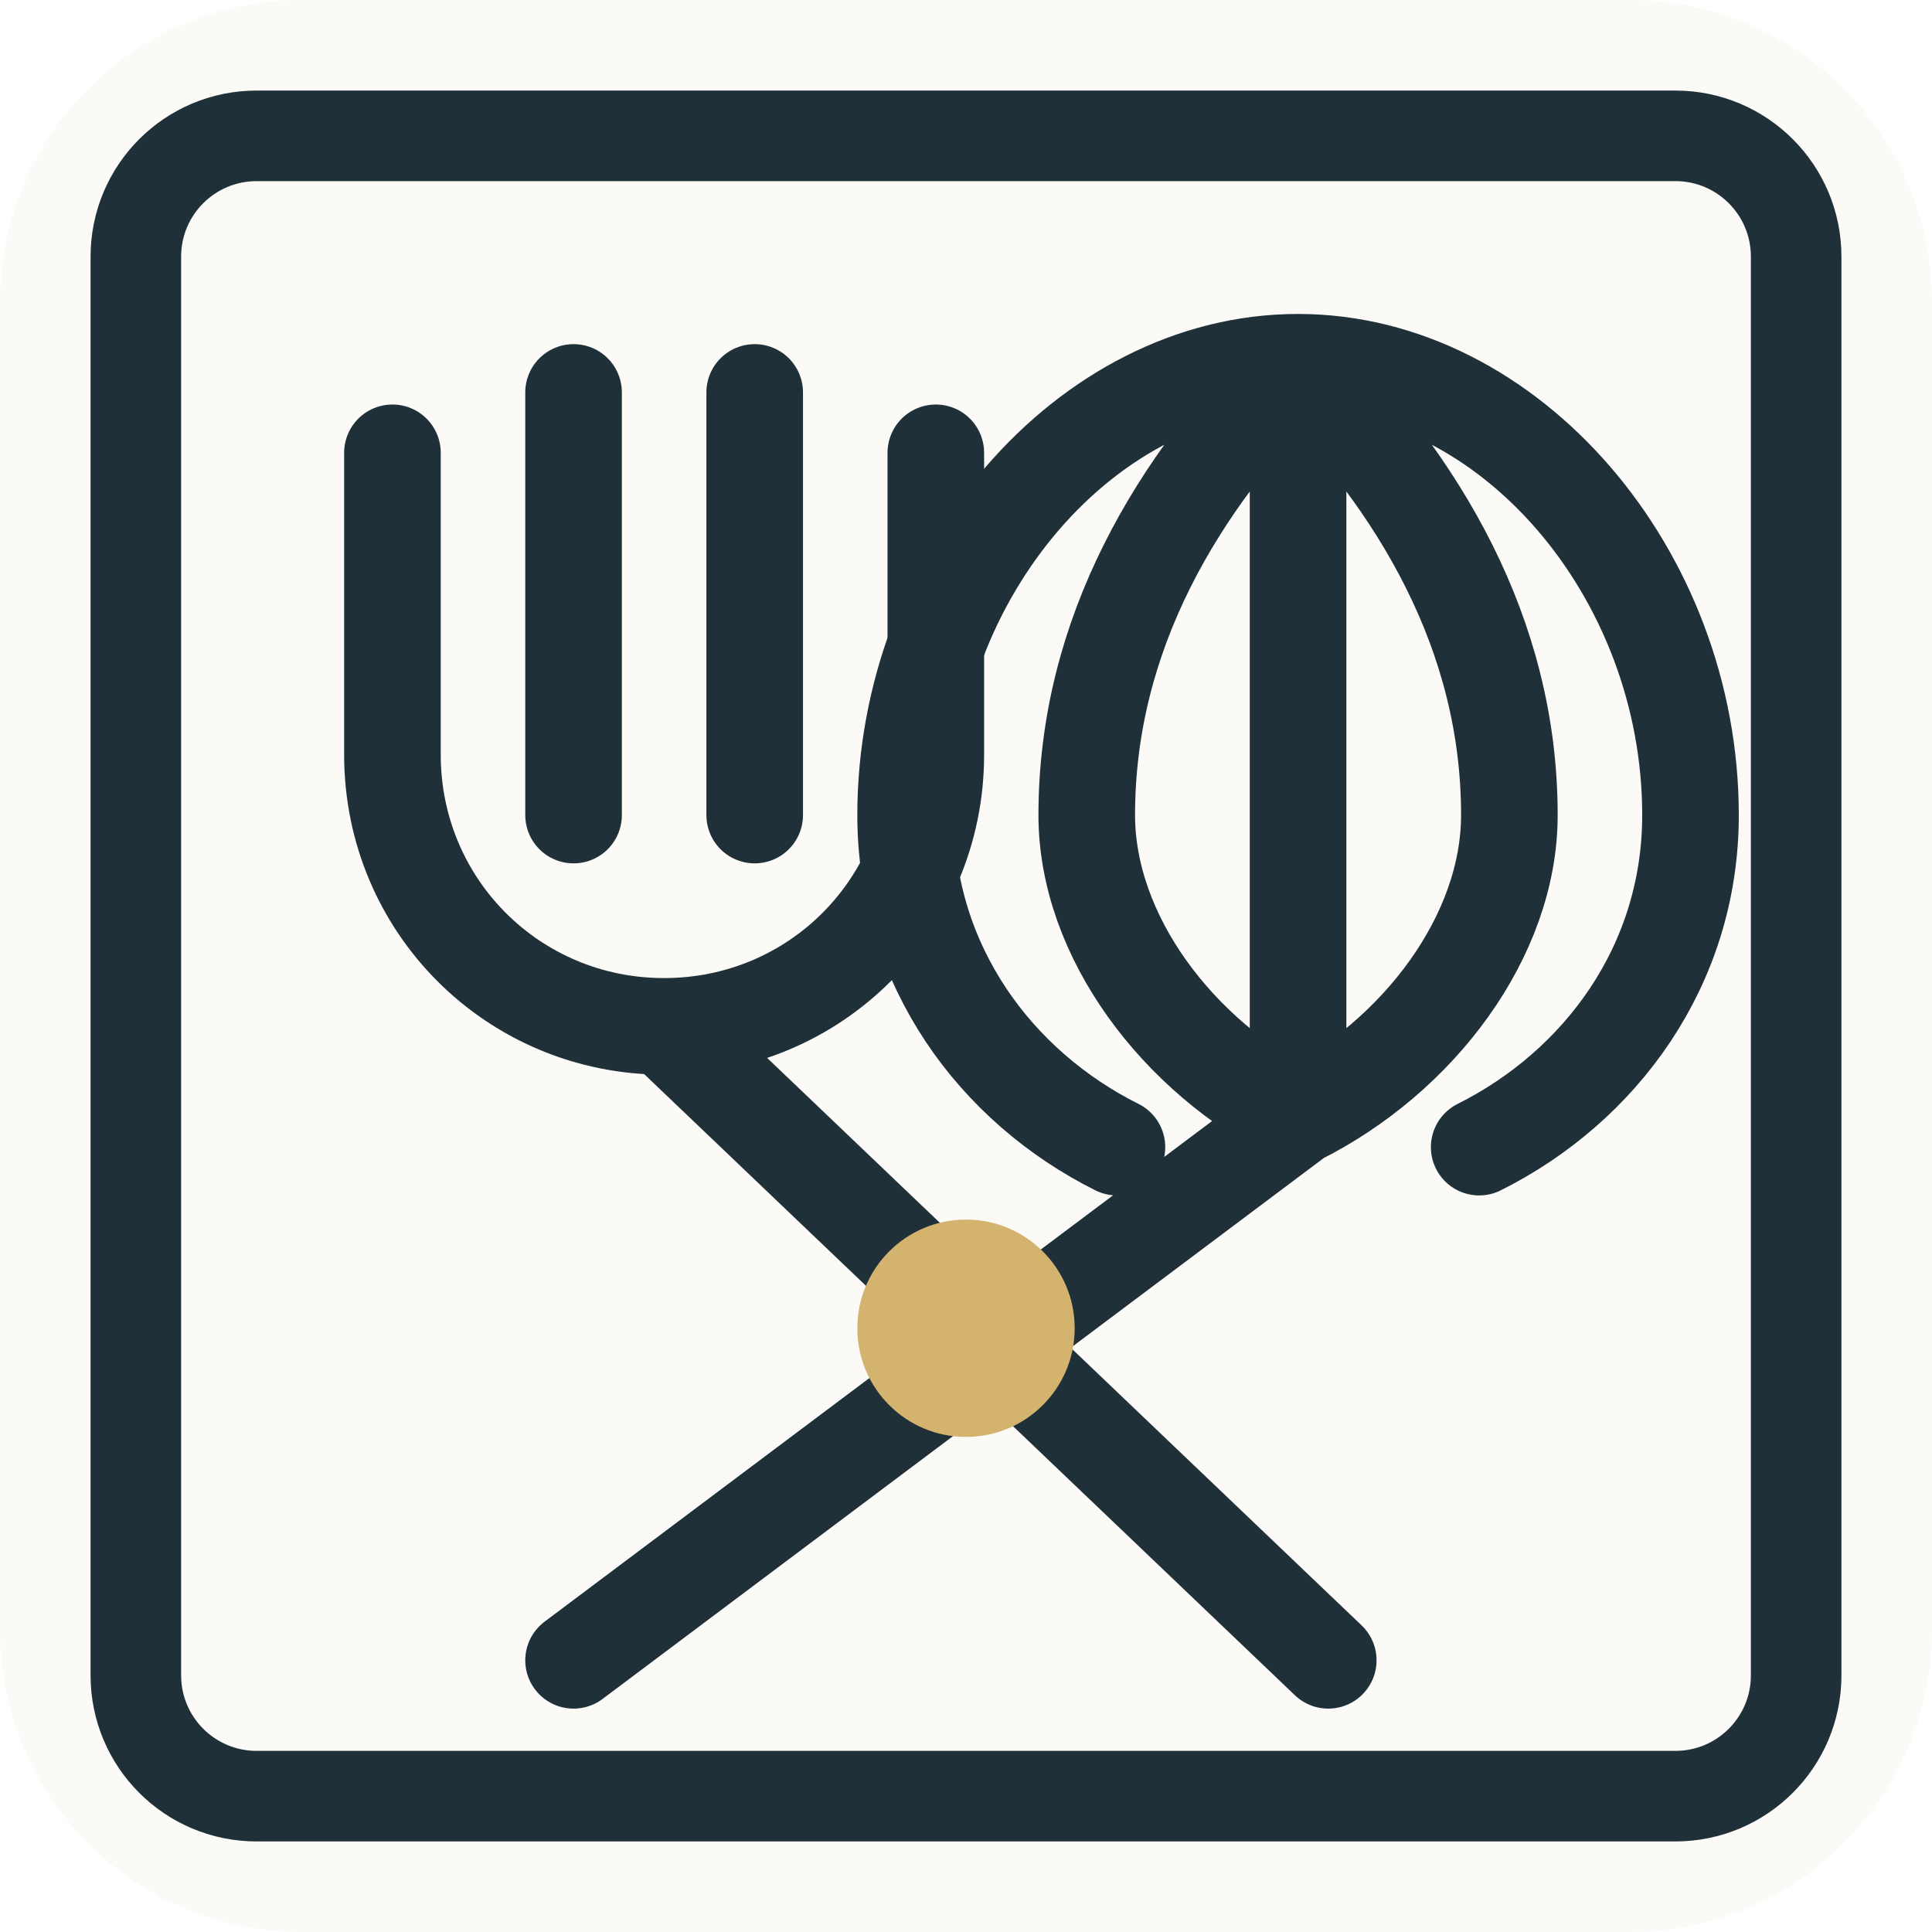
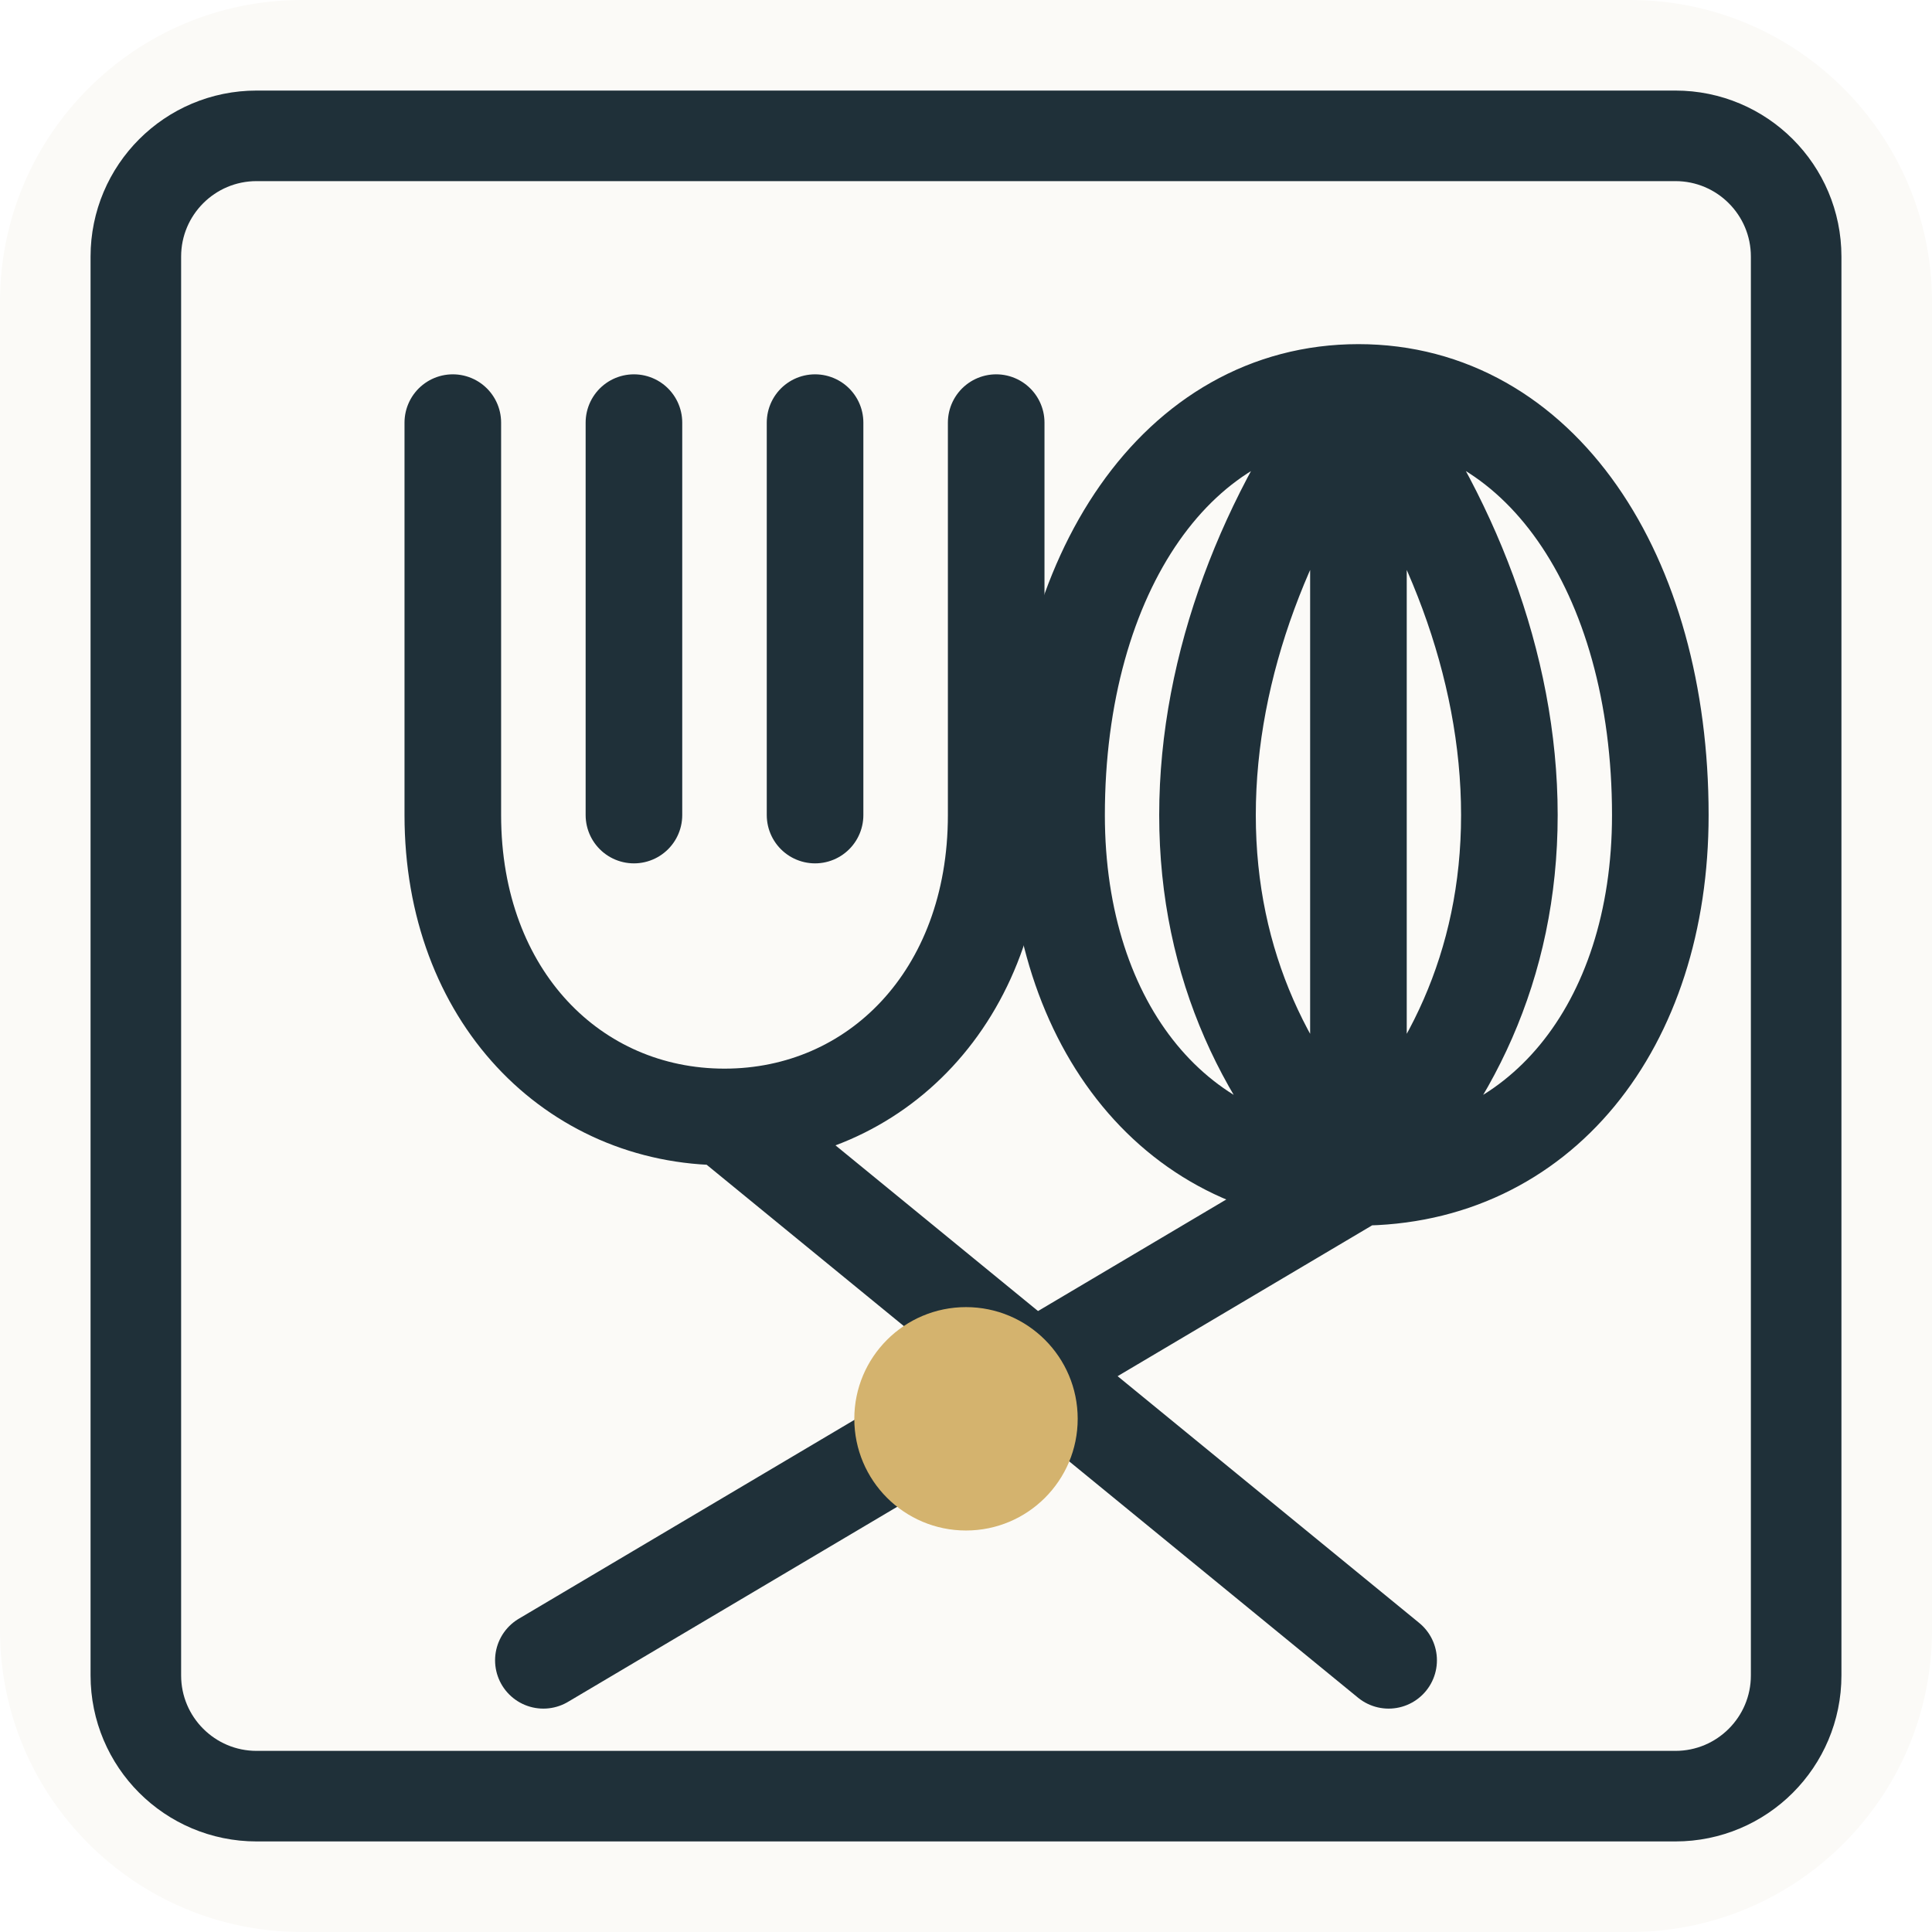
<svg xmlns="http://www.w3.org/2000/svg" viewBox="0 0 64 64">
  <rect width="64" height="64" rx="10" fill="#fbfaf7" />
  <rect x="4.5" y="4.5" width="55" height="55" rx="4" fill="none" stroke="#1f3039" stroke-width="3" />
  <g fill="none" stroke="#1f3039" stroke-width="3.2" stroke-linecap="round" stroke-linejoin="round">
-     <path d="M19 13v14m6-14v14m-12-12v10c0 5 4 9 9 9s9-4 9-9V15M22 34l22 21" />
-     <path d="M43 12c-7 0-13 7-13 15 0 5 3 9 7 11m6-26c7 0 13 7 13 15 0 5-3 9-7 11M43 12v25m0-25c-4 4-7 9-7 15 0 4 3 8 7 10m0-25c4 4 7 9 7 15 0 4-3 8-7 10M43 37 19 55" />
+     <path d="M15 14v13c0 6 4 10 9 10s9-4 9-10V14M21 14v13m6-13v13M24 37l22 18" />
+     <path d="M45 13c-6 0-10 6-10 14 0 7 4 12 10 12s10-5 10-12c0-8-4-14-10-14Zm0 0c-3 4-5 9-5 14s2 9 5 12m0-26c3 4 5 9 5 14s-2 9-5 12m0-26v26M45 39 18 55" />
  </g>
-   <circle cx="32" cy="44" r="3.6" fill="#d4b36e" />
+   <circle cx="32" cy="47" r="3.7" fill="#d4b36e" />
</svg>
